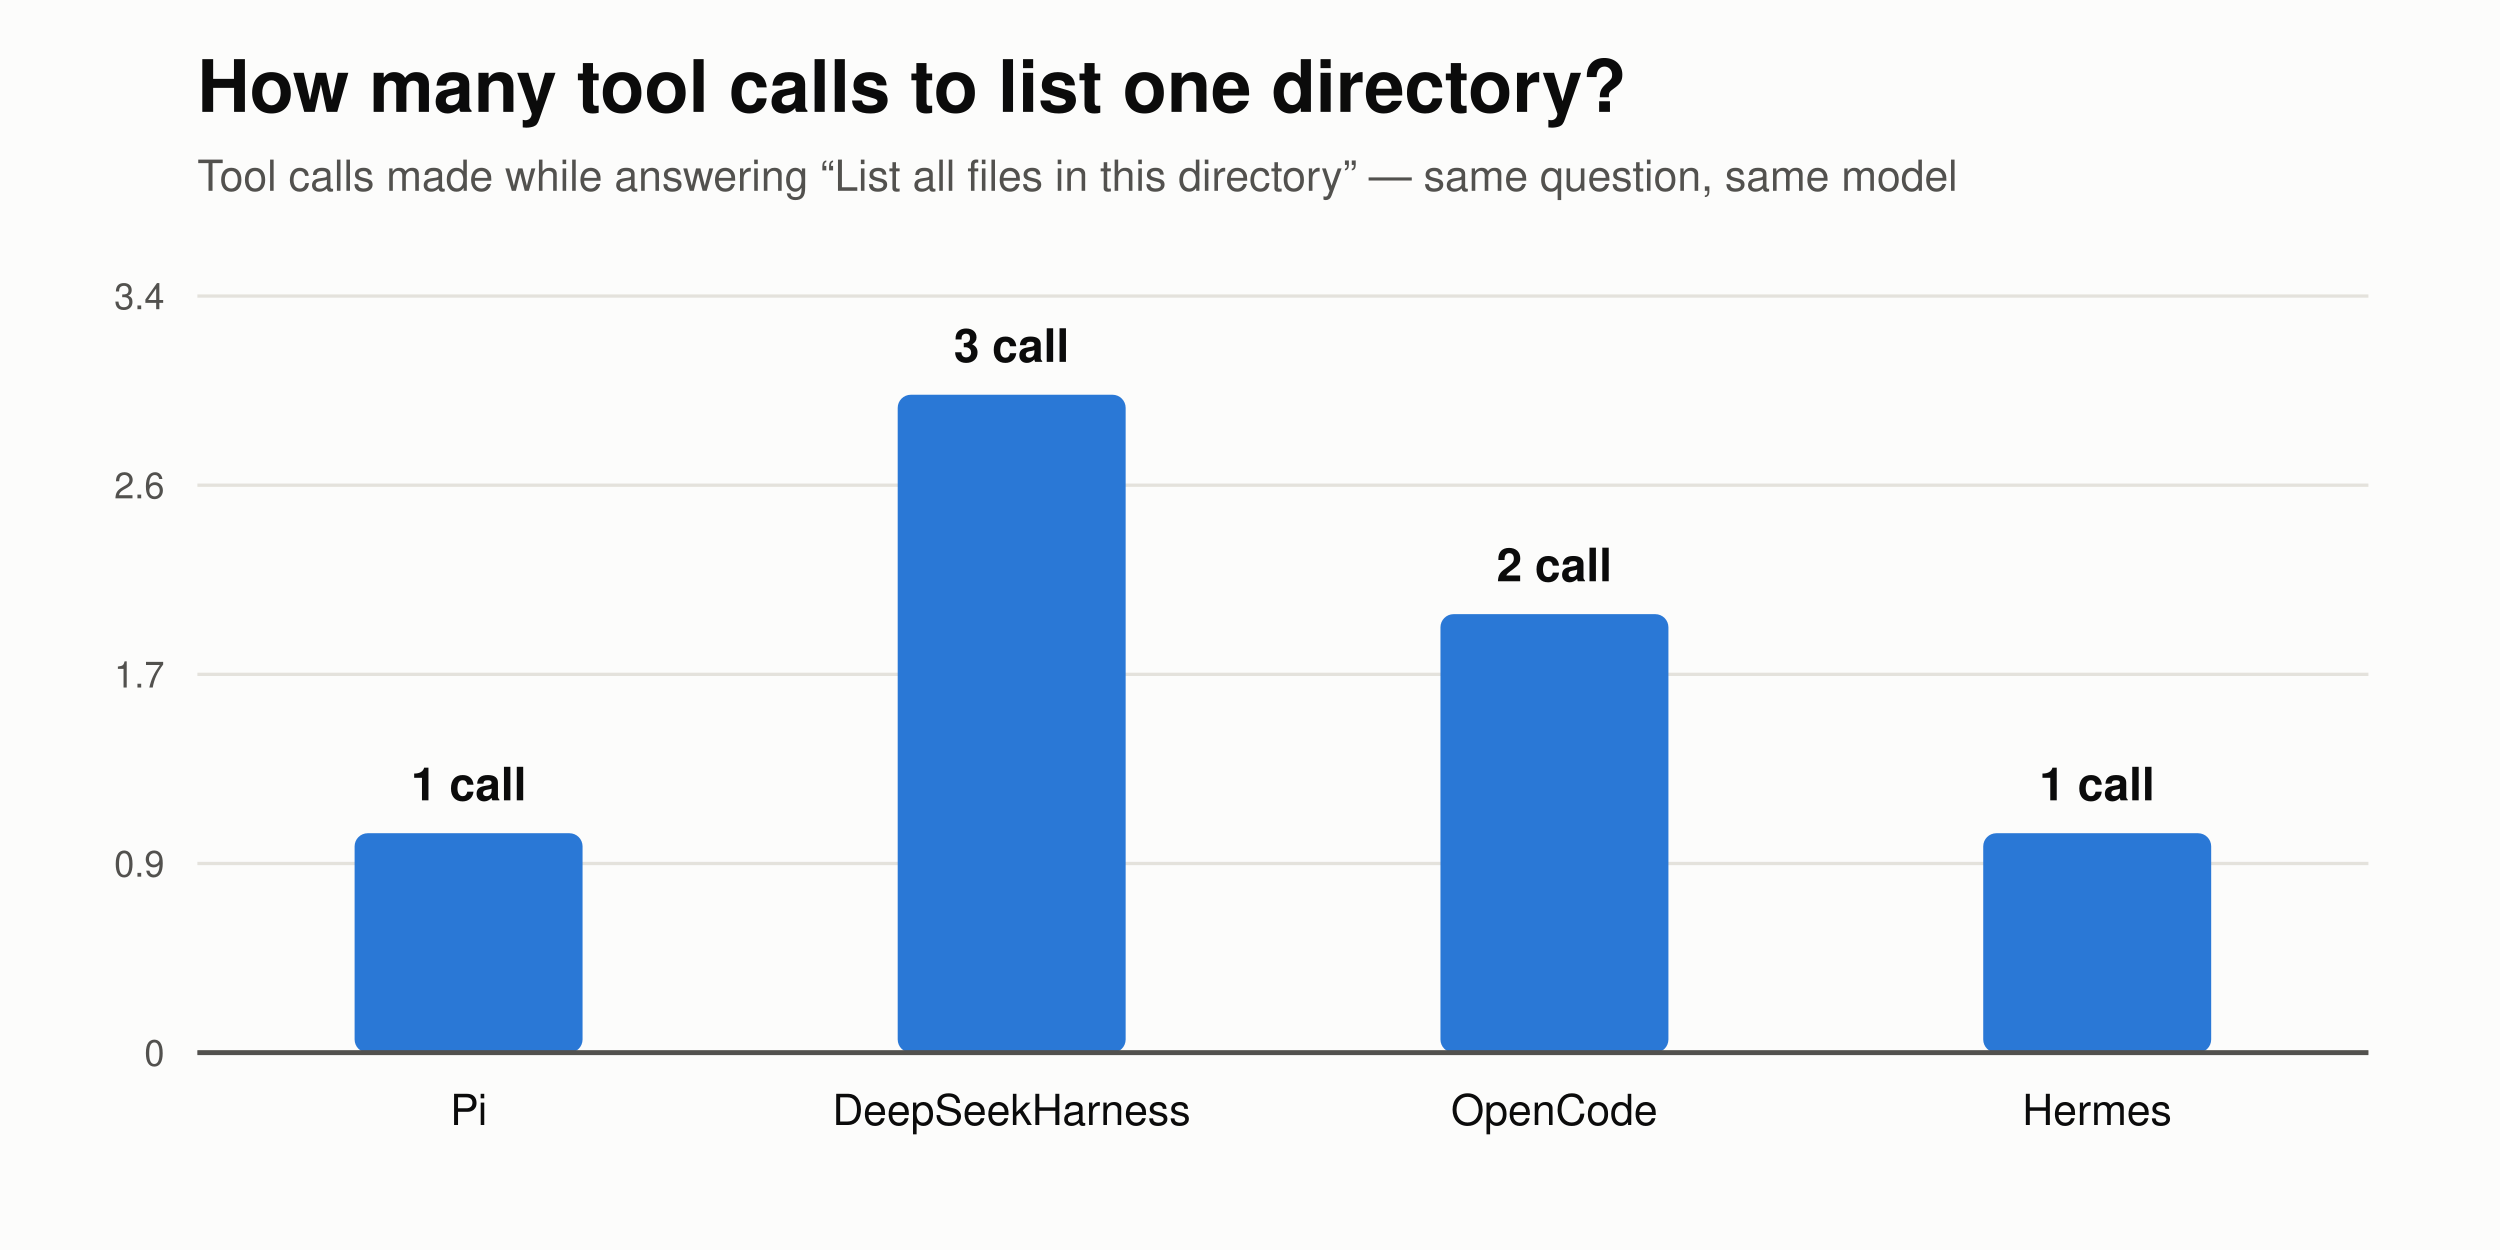
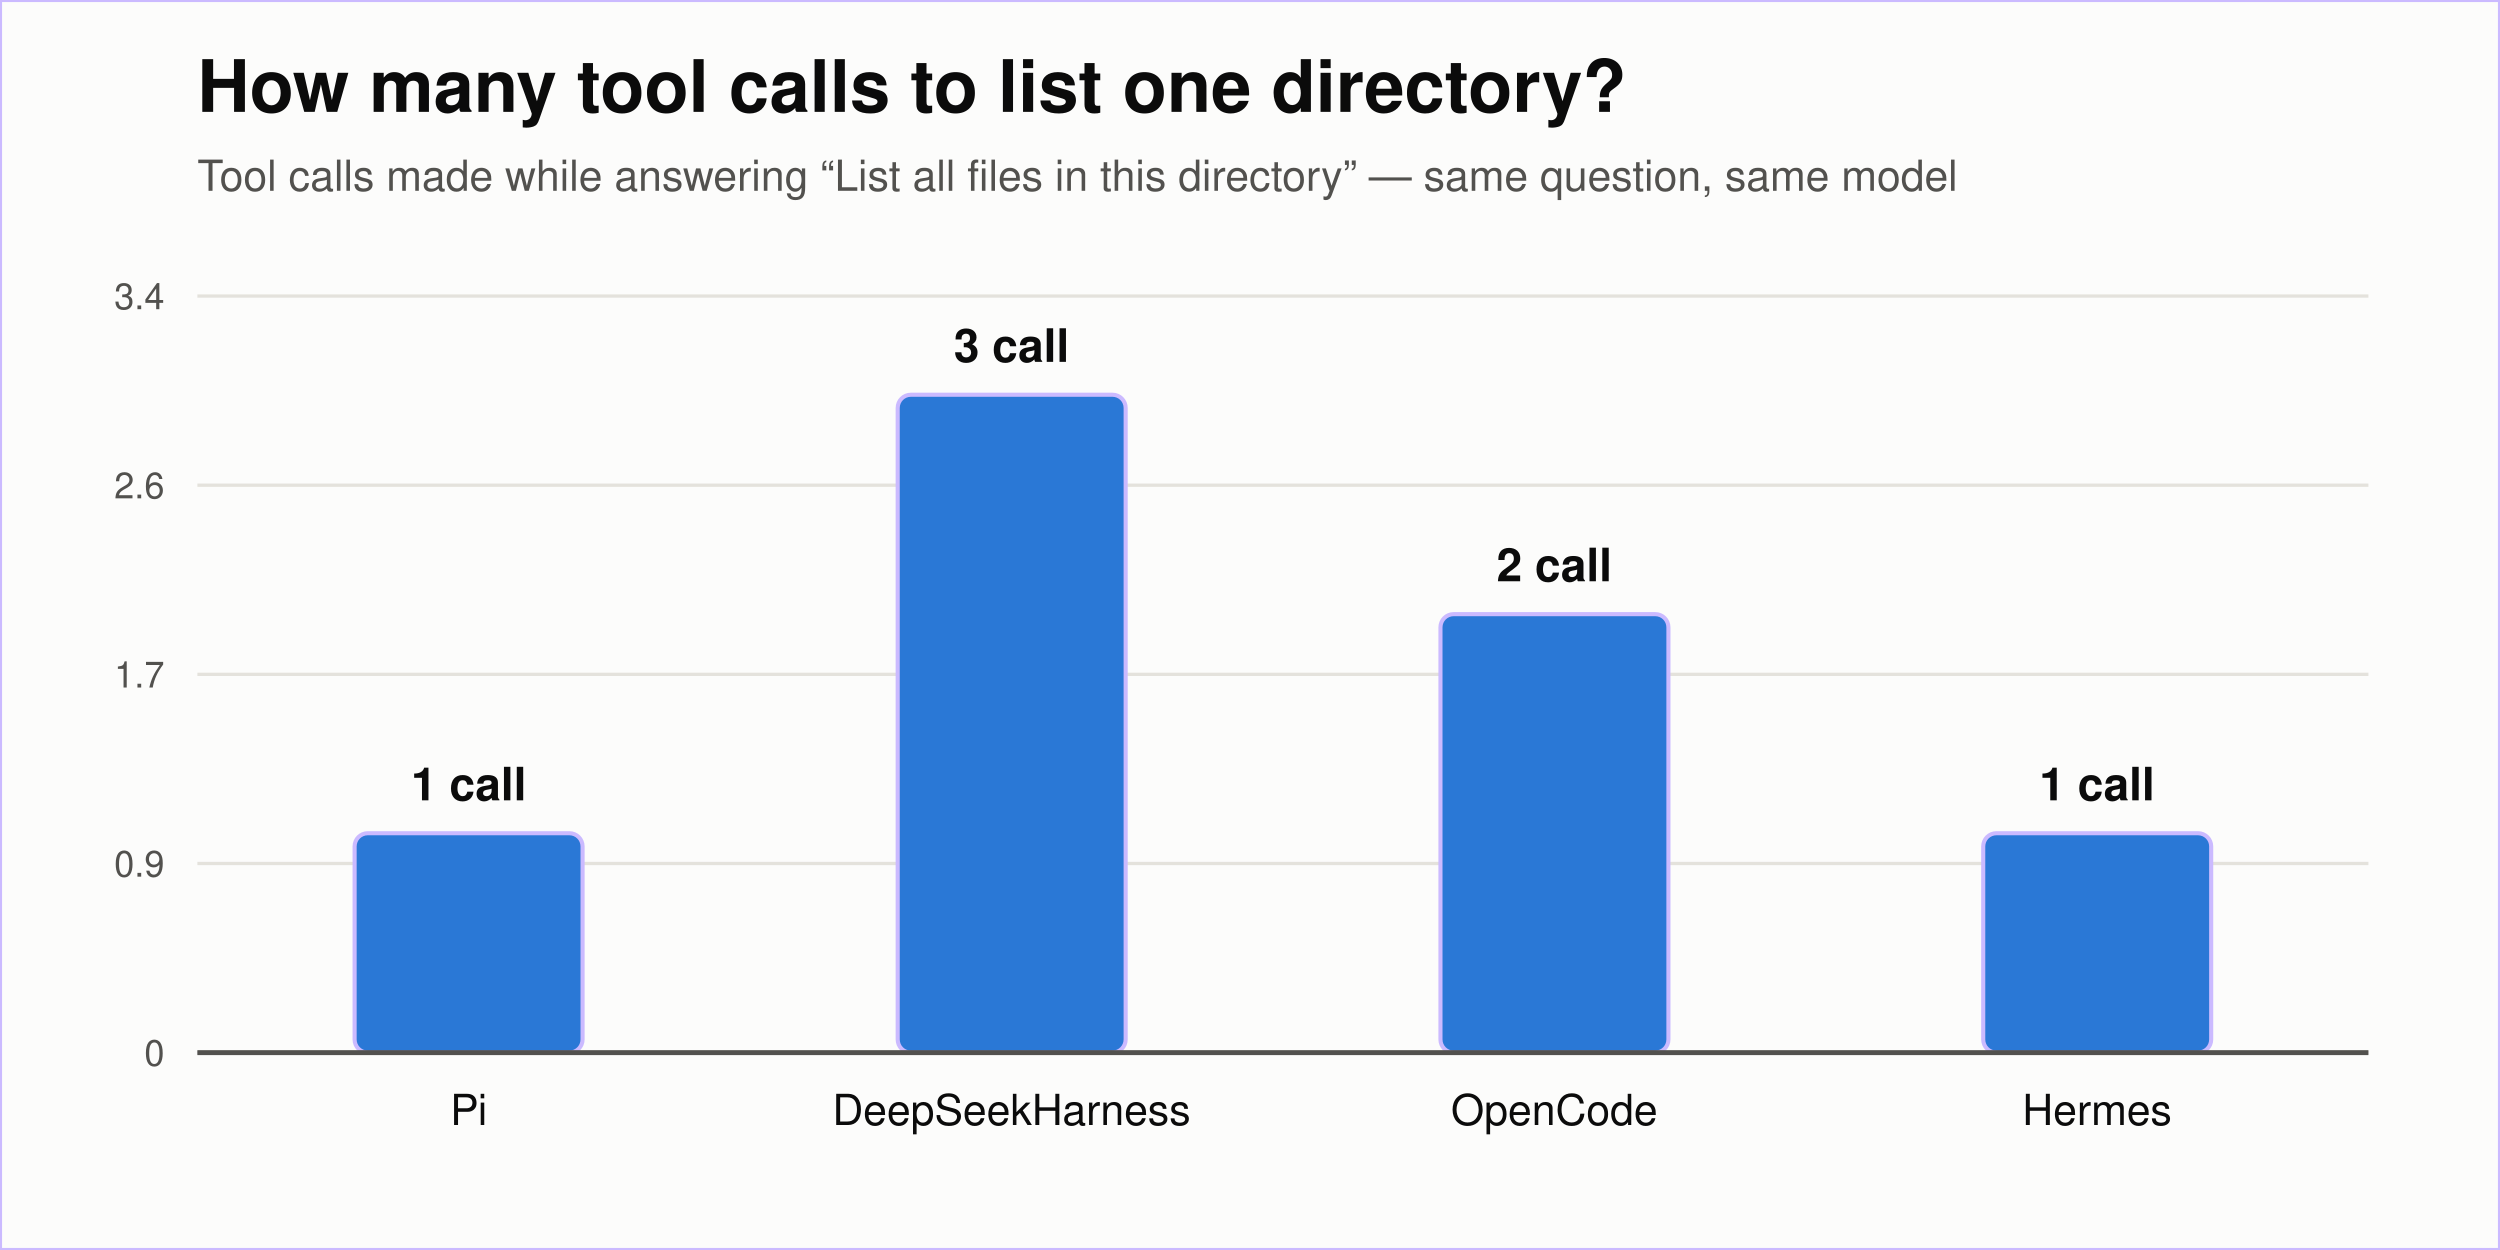
<svg xmlns="http://www.w3.org/2000/svg" width="760" height="380" viewBox="0 0 760 380">
+   <style>rect { stroke: #cbbaff; stroke-width: 1.25; }</style>
  <rect width="760" height="380" fill="#fcfcfb" />
  <text x="60" y="34" font-family="Helvetica,Arial,sans-serif" font-size="22" font-weight="700" fill="#0b0b0b">How many tool calls to list one directory?</text>
  <text x="60" y="58" font-family="Helvetica,Arial,sans-serif" font-size="13" fill="#52514e">Tool calls made while answering “List all files in this directory” — same question, same model</text>
  <line x1="60" y1="320.0" x2="720" y2="320.0" stroke="#e4e2dc" stroke-width="1" />
  <text x="50" y="324.0" text-anchor="end" font-family="Helvetica,Arial,sans-serif" font-size="11" fill="#52514e">0</text>
  <line x1="60" y1="262.5" x2="720" y2="262.5" stroke="#e4e2dc" stroke-width="1" />
  <text x="50" y="266.5" text-anchor="end" font-family="Helvetica,Arial,sans-serif" font-size="11" fill="#52514e">0.9</text>
  <line x1="60" y1="205.0" x2="720" y2="205.0" stroke="#e4e2dc" stroke-width="1" />
  <text x="50" y="209.0" text-anchor="end" font-family="Helvetica,Arial,sans-serif" font-size="11" fill="#52514e">1.7</text>
  <line x1="60" y1="147.5" x2="720" y2="147.5" stroke="#e4e2dc" stroke-width="1" />
  <text x="50" y="151.5" text-anchor="end" font-family="Helvetica,Arial,sans-serif" font-size="11" fill="#52514e">2.6</text>
  <line x1="60" y1="90.0" x2="720" y2="90.0" stroke="#e4e2dc" stroke-width="1" />
  <text x="50" y="94.0" text-anchor="end" font-family="Helvetica,Arial,sans-serif" font-size="11" fill="#52514e">3.4</text>
  <rect x="107.8" y="253.3" width="69.3" height="66.7" rx="4" ry="4" fill="#2a78d6" />
  <text x="142.5" y="243.3" text-anchor="middle" font-family="Helvetica,Arial,sans-serif" font-size="14" font-weight="700" fill="#0b0b0b">1 call</text>
  <text x="142.5" y="342" text-anchor="middle" font-family="Helvetica,Arial,sans-serif" font-size="13" fill="#0b0b0b">Pi</text>
  <rect x="272.9" y="120.0" width="69.3" height="200.0" rx="4" ry="4" fill="#2a78d6" />
  <text x="307.5" y="110.0" text-anchor="middle" font-family="Helvetica,Arial,sans-serif" font-size="14" font-weight="700" fill="#0b0b0b">3 call</text>
  <text x="307.5" y="342" text-anchor="middle" font-family="Helvetica,Arial,sans-serif" font-size="13" fill="#0b0b0b">DeepSeek
Harness</text>
  <rect x="437.9" y="186.7" width="69.3" height="133.3" rx="4" ry="4" fill="#2a78d6" />
  <text x="472.5" y="176.7" text-anchor="middle" font-family="Helvetica,Arial,sans-serif" font-size="14" font-weight="700" fill="#0b0b0b">2 call</text>
  <text x="472.5" y="342" text-anchor="middle" font-family="Helvetica,Arial,sans-serif" font-size="13" fill="#0b0b0b">OpenCode</text>
  <rect x="602.9" y="253.3" width="69.3" height="66.7" rx="4" ry="4" fill="#2a78d6" />
  <text x="637.5" y="243.3" text-anchor="middle" font-family="Helvetica,Arial,sans-serif" font-size="14" font-weight="700" fill="#0b0b0b">1 call</text>
  <text x="637.5" y="342" text-anchor="middle" font-family="Helvetica,Arial,sans-serif" font-size="13" fill="#0b0b0b">Hermes</text>
  <line x1="60" y1="320" x2="720" y2="320" stroke="#52514e" stroke-width="1.5" />
</svg>
